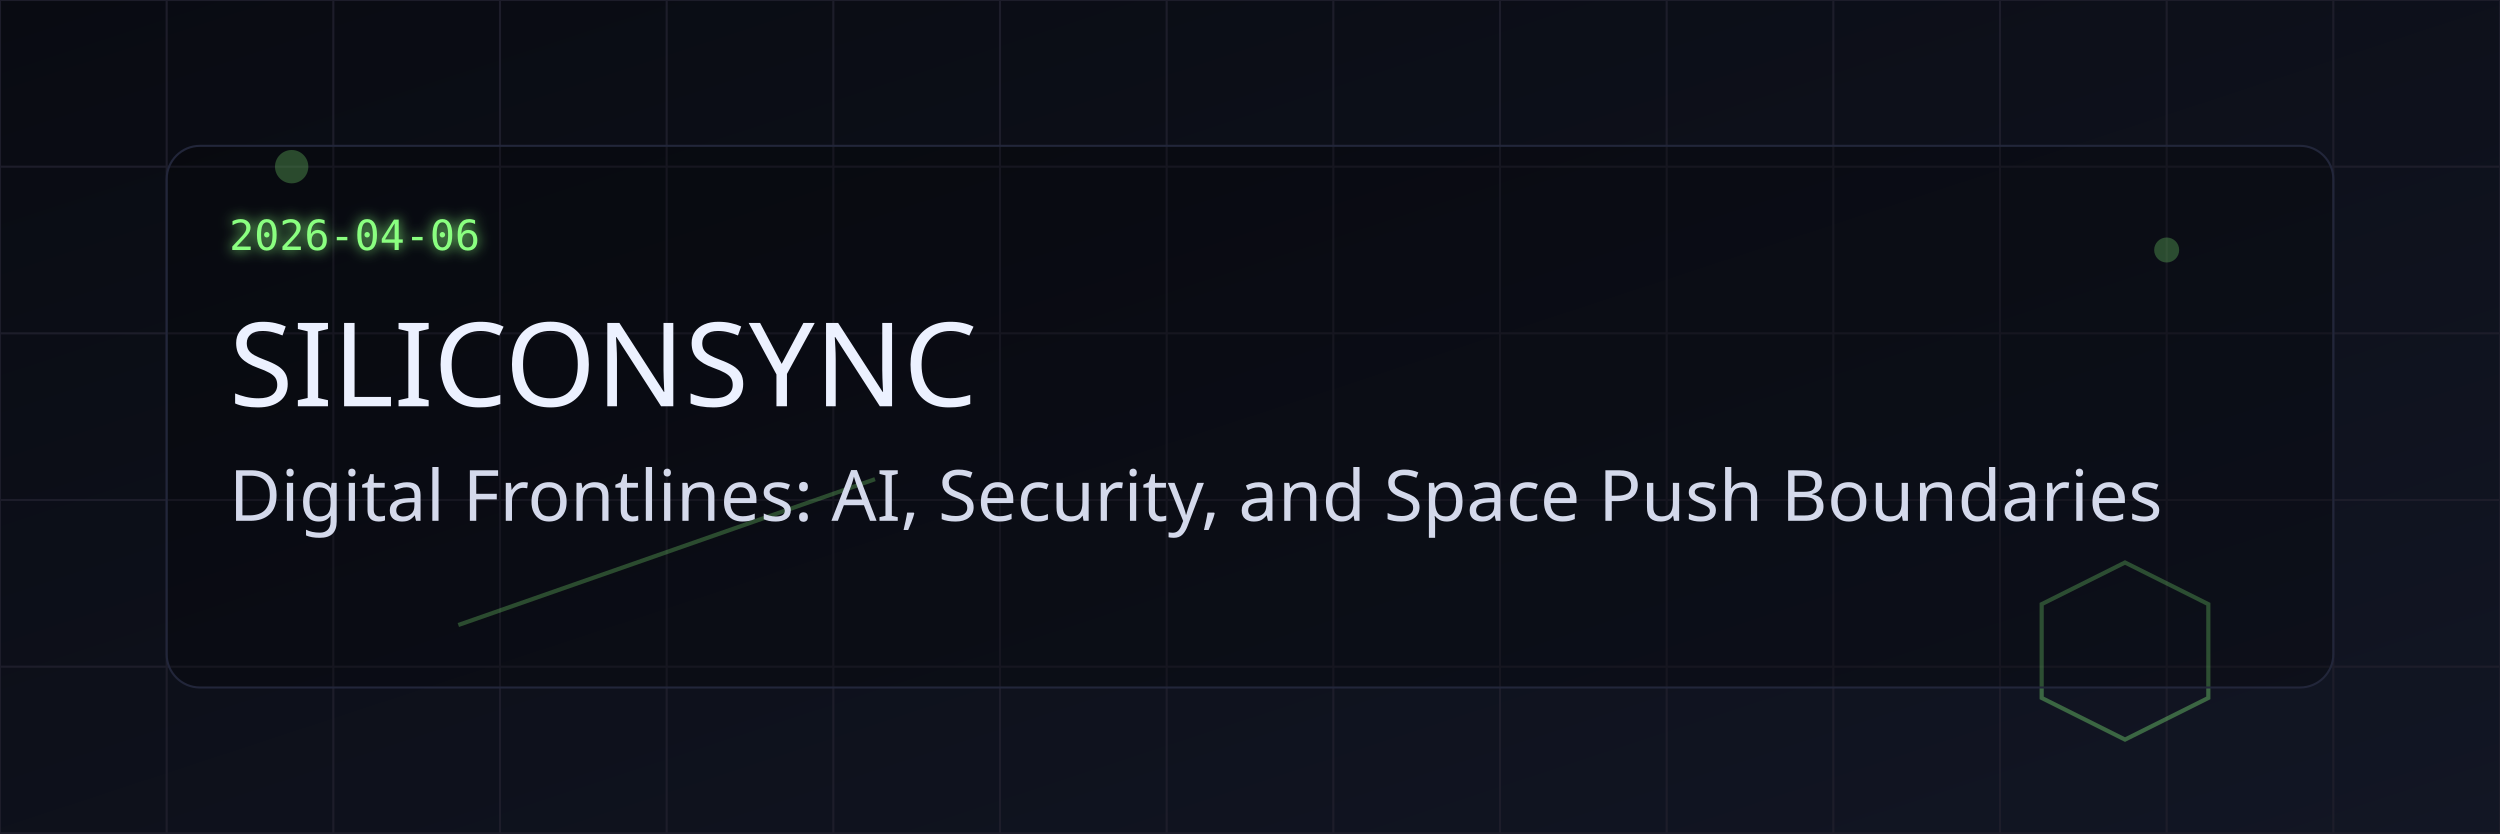
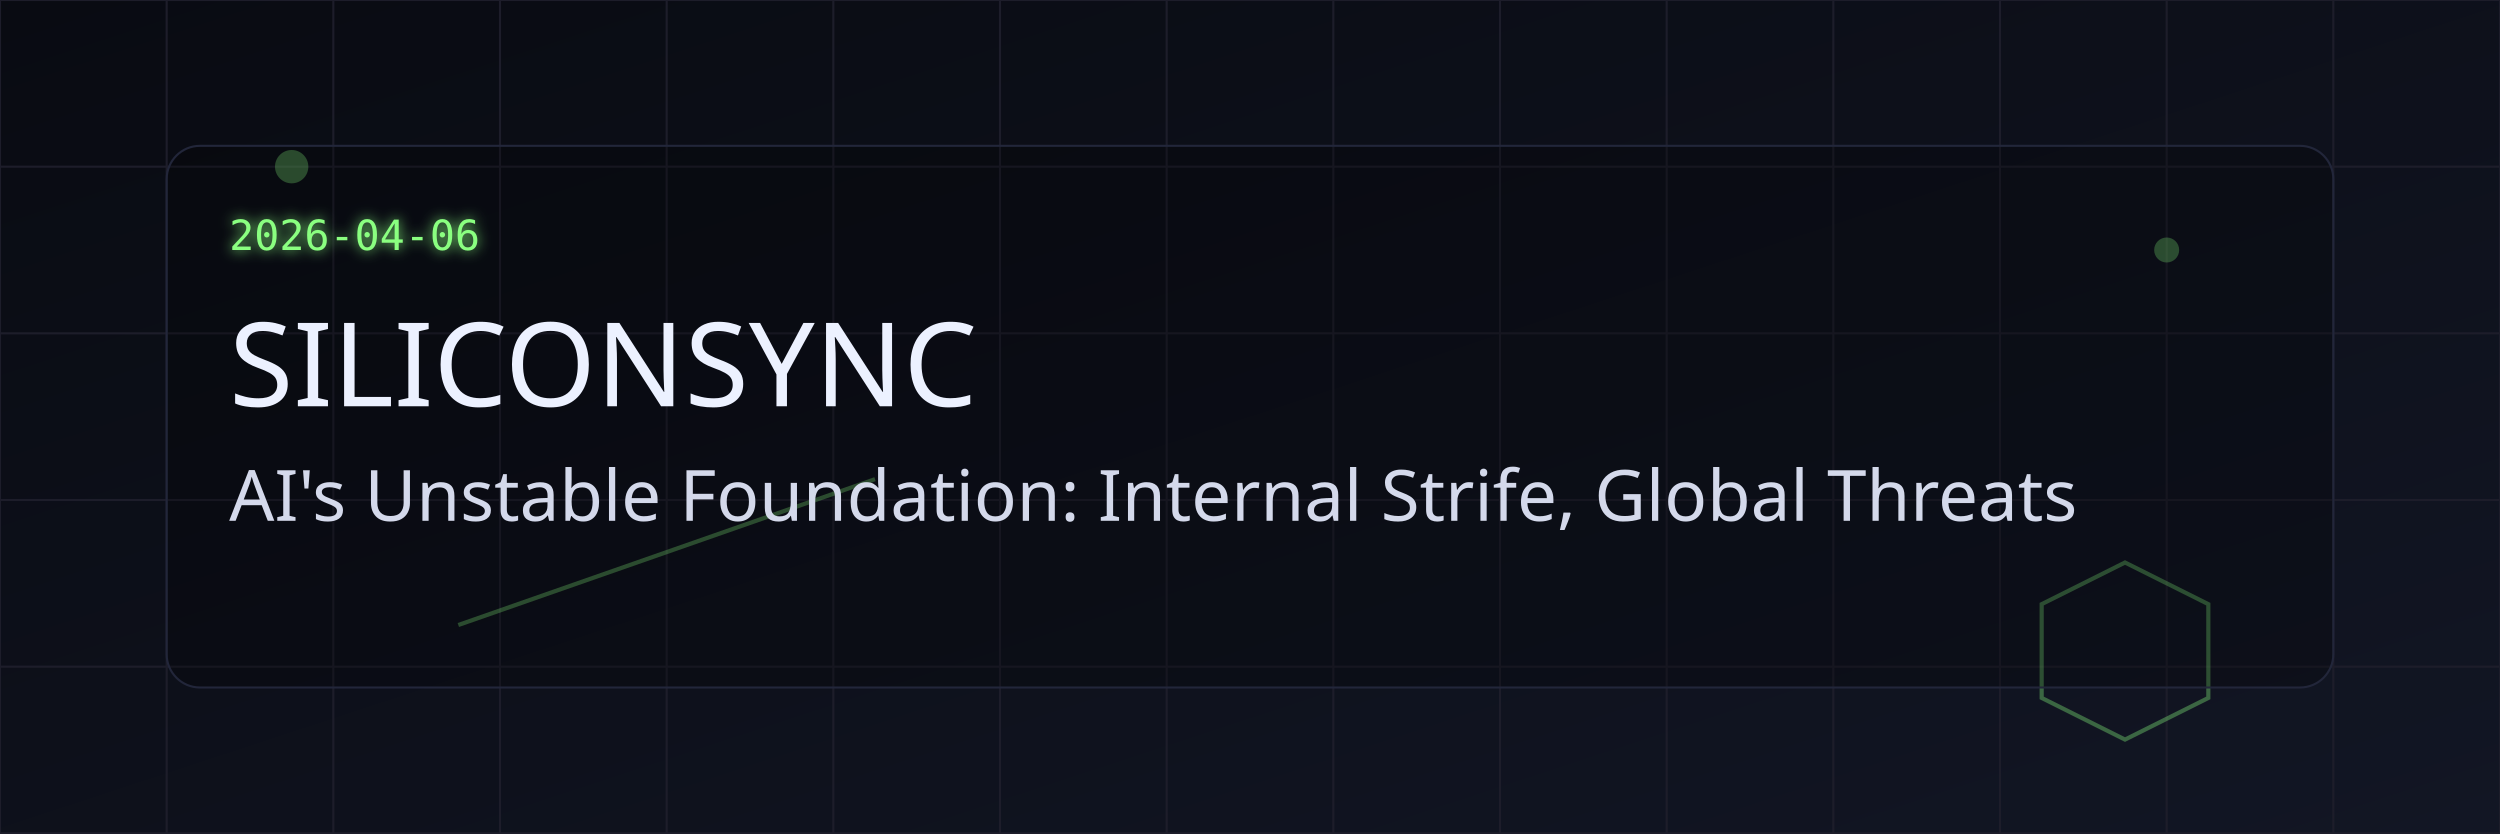
<svg xmlns="http://www.w3.org/2000/svg" width="1200" height="400" viewBox="0 0 1200 400">
  <defs>
    <linearGradient id="bg" x1="0" y1="0" x2="1" y2="1">
      <stop offset="0%" stop-color="#090b12" />
      <stop offset="100%" stop-color="#121624" />
    </linearGradient>
    <filter id="glow" x="-50%" y="-50%" width="200%" height="200%">
      <feGaussianBlur stdDeviation="3" result="blur" />
      <feMerge>
        <feMergeNode in="blur" />
        <feMergeNode in="SourceGraphic" />
      </feMerge>
    </filter>
  </defs>
  <rect width="1200" height="400" fill="url(#bg)" />
  <g>
    <line x1="0" y1="0" x2="0" y2="400" stroke="#1d1d2a" stroke-width="1" />
    <line x1="80" y1="0" x2="80" y2="400" stroke="#1d1d2a" stroke-width="1" />
    <line x1="160" y1="0" x2="160" y2="400" stroke="#1d1d2a" stroke-width="1" />
    <line x1="240" y1="0" x2="240" y2="400" stroke="#1d1d2a" stroke-width="1" />
    <line x1="320" y1="0" x2="320" y2="400" stroke="#1d1d2a" stroke-width="1" />
    <line x1="400" y1="0" x2="400" y2="400" stroke="#1d1d2a" stroke-width="1" />
    <line x1="480" y1="0" x2="480" y2="400" stroke="#1d1d2a" stroke-width="1" />
    <line x1="560" y1="0" x2="560" y2="400" stroke="#1d1d2a" stroke-width="1" />
    <line x1="640" y1="0" x2="640" y2="400" stroke="#1d1d2a" stroke-width="1" />
    <line x1="720" y1="0" x2="720" y2="400" stroke="#1d1d2a" stroke-width="1" />
    <line x1="800" y1="0" x2="800" y2="400" stroke="#1d1d2a" stroke-width="1" />
    <line x1="880" y1="0" x2="880" y2="400" stroke="#1d1d2a" stroke-width="1" />
    <line x1="960" y1="0" x2="960" y2="400" stroke="#1d1d2a" stroke-width="1" />
    <line x1="1040" y1="0" x2="1040" y2="400" stroke="#1d1d2a" stroke-width="1" />
    <line x1="1120" y1="0" x2="1120" y2="400" stroke="#1d1d2a" stroke-width="1" />
    <line x1="1200" y1="0" x2="1200" y2="400" stroke="#1d1d2a" stroke-width="1" />
    <line x1="0" y1="0" x2="1200" y2="0" stroke="#1d1d2a" stroke-width="1" />
    <line x1="0" y1="80" x2="1200" y2="80" stroke="#1d1d2a" stroke-width="1" />
    <line x1="0" y1="160" x2="1200" y2="160" stroke="#1d1d2a" stroke-width="1" />
    <line x1="0" y1="240" x2="1200" y2="240" stroke="#1d1d2a" stroke-width="1" />
    <line x1="0" y1="320" x2="1200" y2="320" stroke="#1d1d2a" stroke-width="1" />
    <line x1="0" y1="400" x2="1200" y2="400" stroke="#1d1d2a" stroke-width="1" />
  </g>
  <g opacity="0.35">
    <circle cx="140" cy="80" r="8" fill="#8aff80" />
    <circle cx="1040" cy="120" r="6" fill="#8aff80" />
    <polygon points="980,290 1020,270 1060,290 1060,335 1020,355 980,335" fill="none" stroke="#8aff80" stroke-width="2" />
    <line x1="220" y1="300" x2="420" y2="230" stroke="#8aff80" stroke-width="2" />
  </g>
  <rect x="80" y="70" width="1040" height="260" rx="16" fill="rgba(0,0,0,0.24)" stroke="#22263a" />
  <text x="110" y="120" fill="#8aff80" font-size="20" font-family="'JetBrains Mono', 'SFMono-Regular', monospace" filter="url(#glow)">2026-04-06</text>
  <text x="110" y="195" fill="#ecf1ff" font-size="56" font-family="'Bebas Neue', 'Arial Narrow', sans-serif">SILICONSYNC</text>
-   <text x="110" y="250" fill="#d4d9eb" font-size="34" font-family="'DM Sans', 'Segoe UI', sans-serif">Digital Frontlines: AI, Security, and Space Push Boundaries</text>
+   <text x="110" y="250" fill="#d4d9eb" font-size="34" font-family="'DM Sans', 'Segoe UI', sans-serif">AI's Unstable Foundation: Internal Strife, Global Threats</text>
</svg>
